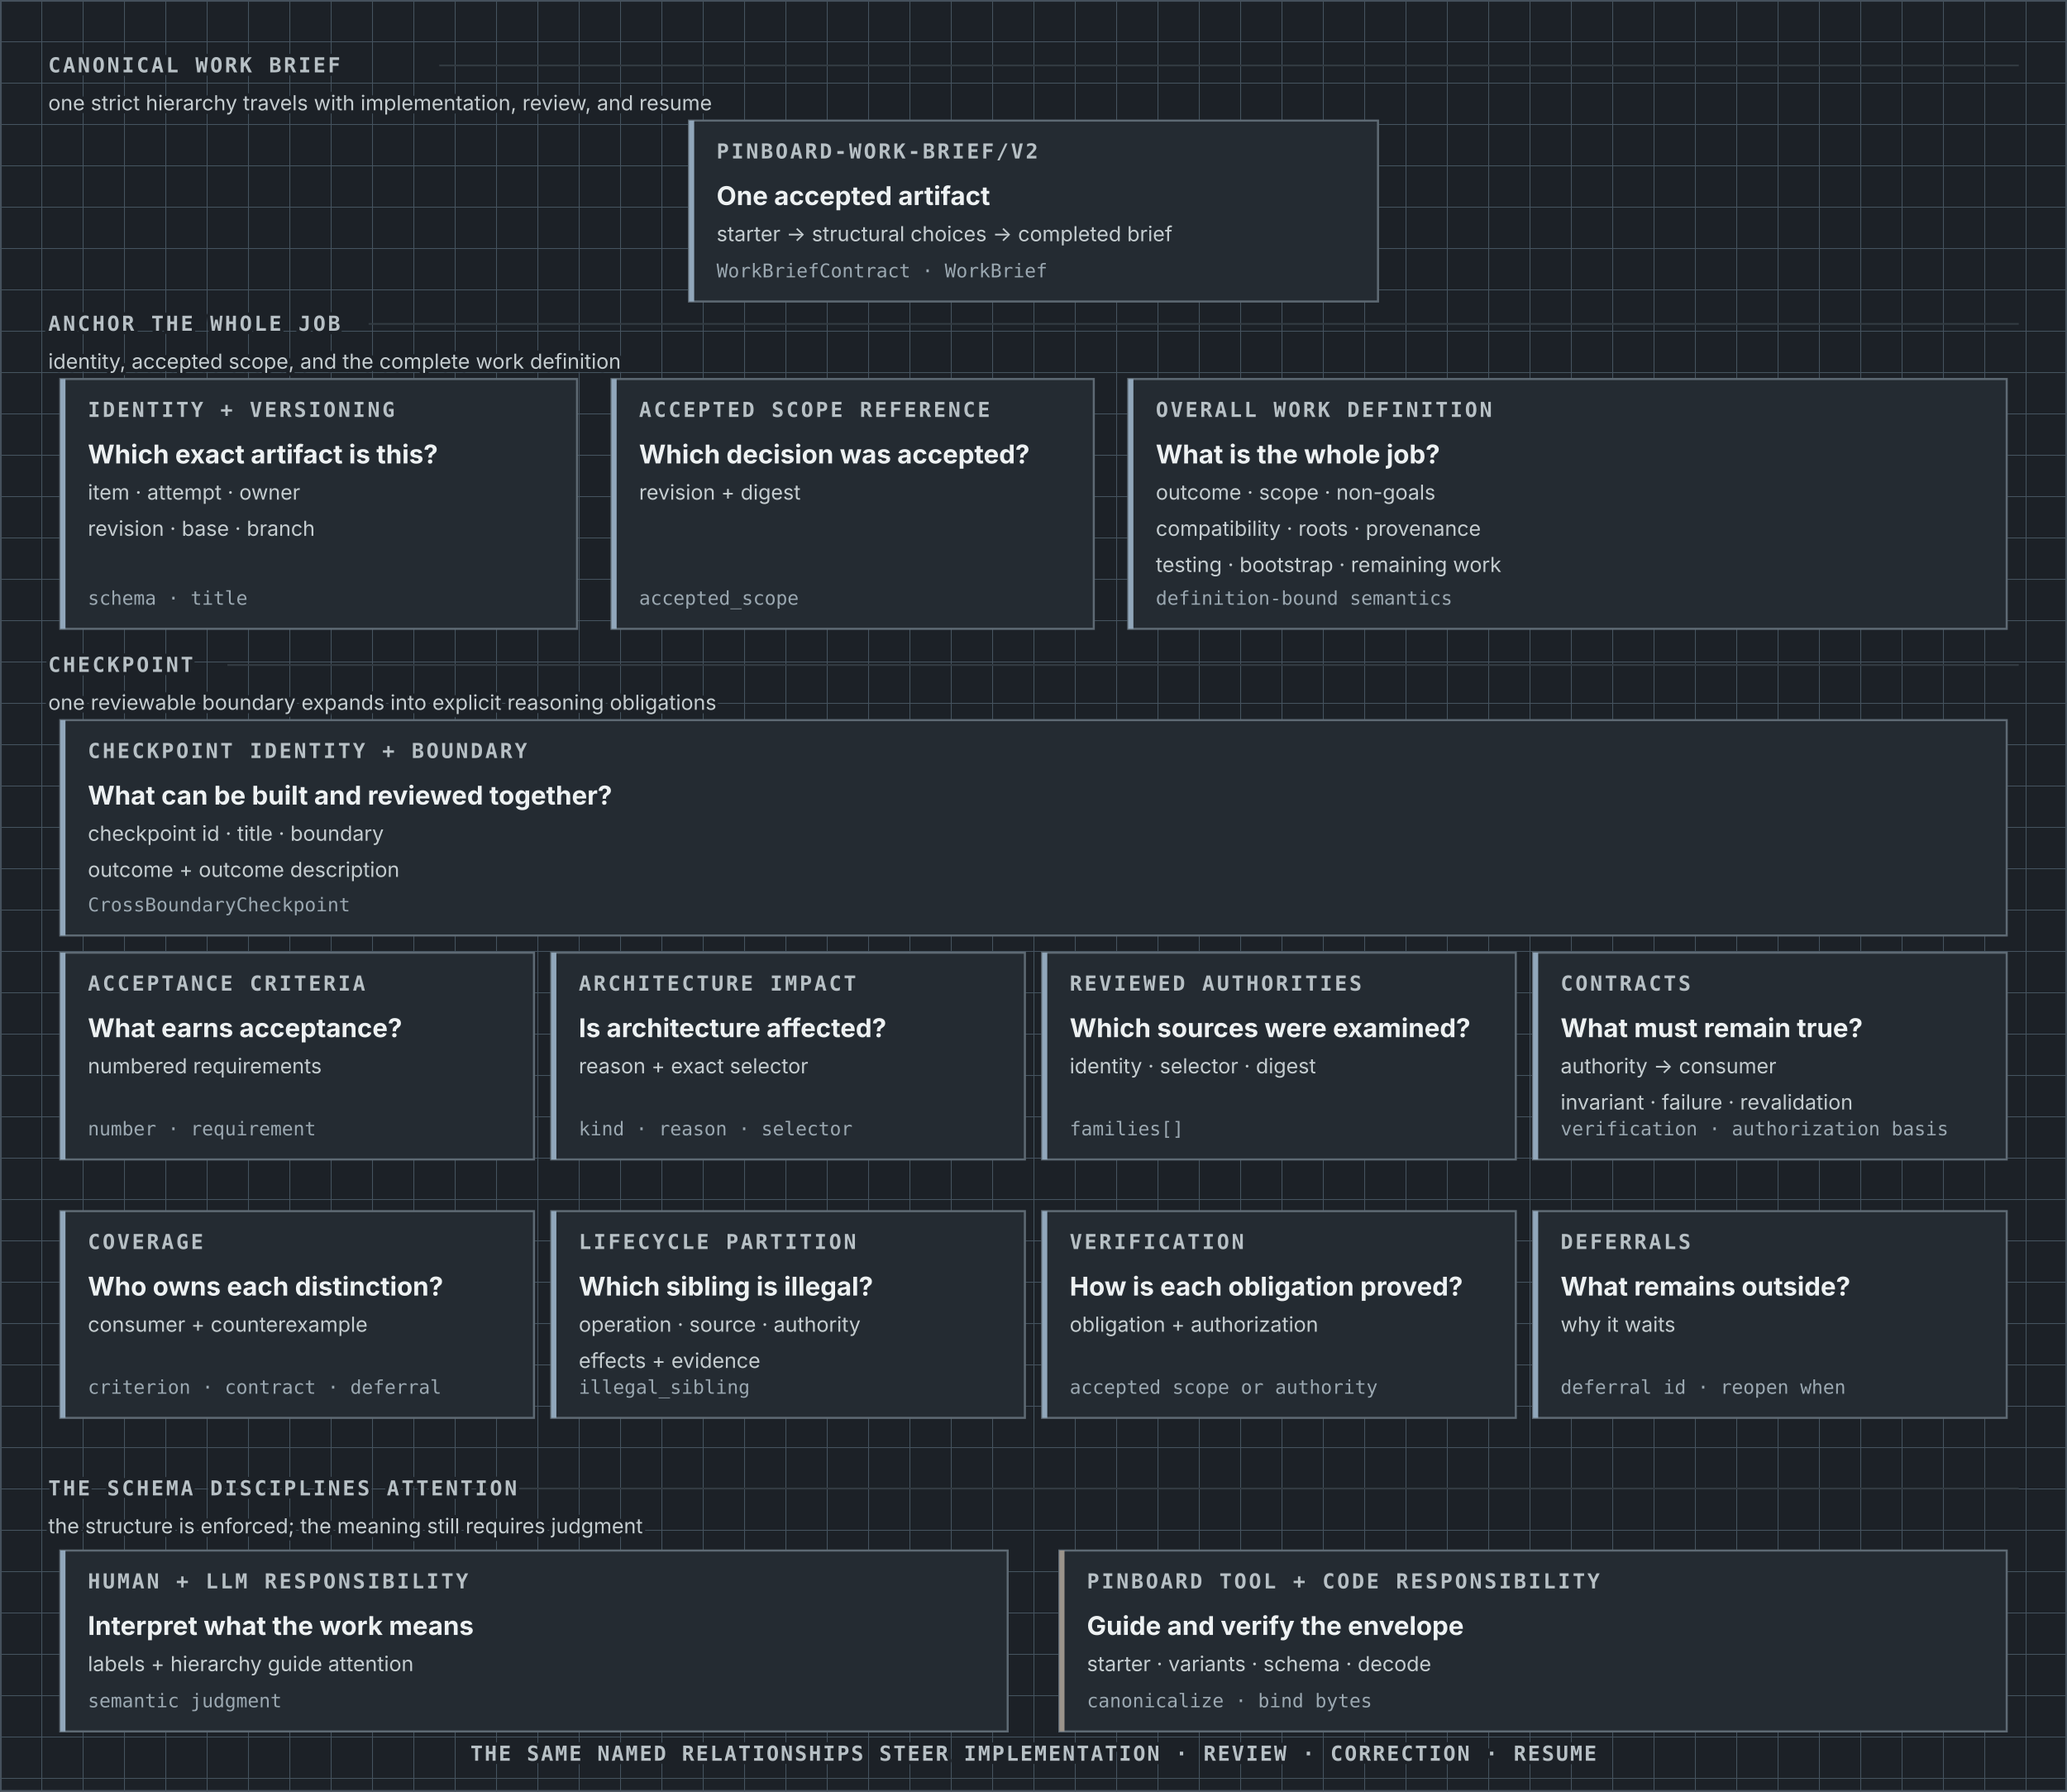
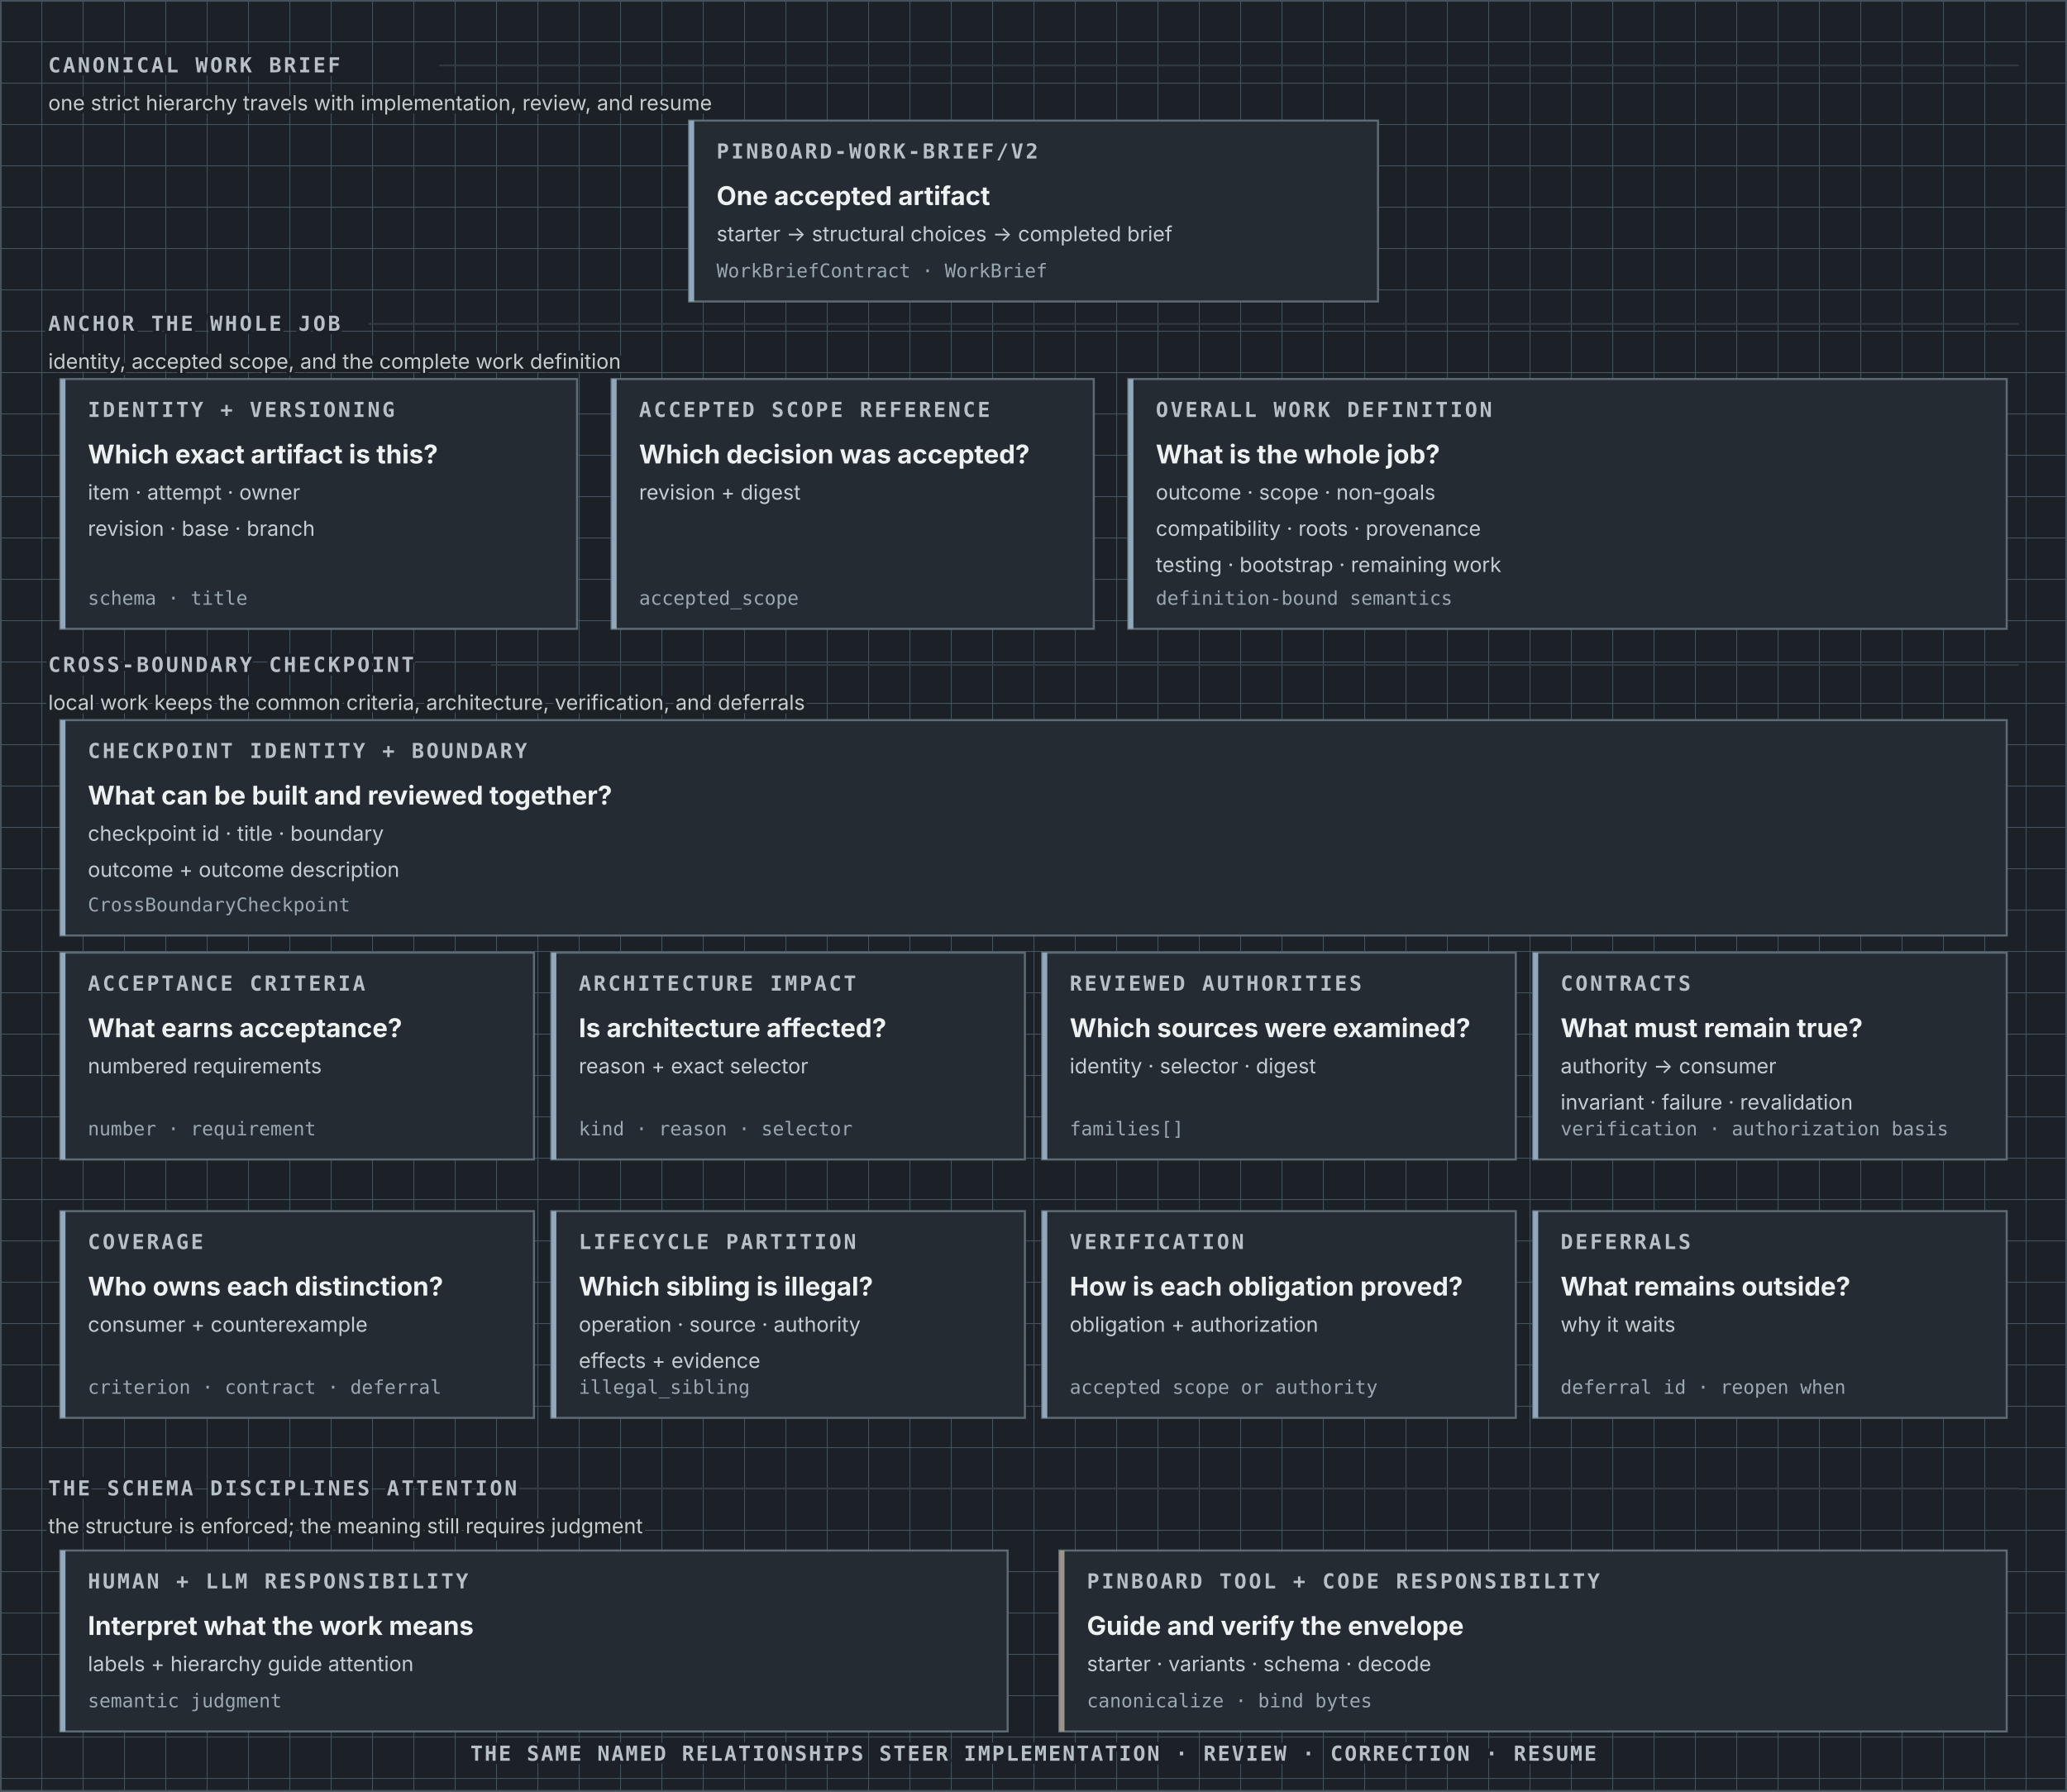
<svg xmlns="http://www.w3.org/2000/svg" role="img" aria-labelledby="title description" viewBox="0 0 1200 1040">
  <defs>
    <pattern id="grid" width="24" height="24" patternUnits="userSpaceOnUse">
      <path d="M24 0H0V24" fill="none" stroke="#45535f" stroke-width="1" />
    </pattern>
    <marker id="arrow" viewBox="0 0 10 10" refX="9" refY="5" markerWidth="7" markerHeight="7" orient="auto">
      <path d="M1 1L9 5L1 9Z" fill="#9ba8b1" />
    </marker>
    <style>
      text { font-family: ui-sans-serif, system-ui, -apple-system, BlinkMacSystemFont, "Segoe UI", sans-serif; fill: #edf1f2; }
      .section-label, .box-label, .box-meta, .connector-label, .note-meta { font-family: ui-monospace, SFMono-Regular, Menlo, monospace; }
      .section-label, .box-label { font-size: 12px; font-weight: 700; letter-spacing: 0.11em; fill: #b7c0c5; }
      .section-subtitle { font-size: 12px; fill: #c5cdd0; }
      .guide { stroke: #333b42; stroke-width: 1; }
      .connector { fill: none; stroke: #9ba8b1; stroke-width: 1.9; stroke-linecap: round; }
      .connector-label { font-size: 11px; font-weight: 700; fill: #9ba8b1; }
      .box { fill: #242b32; stroke: #5e6a74; stroke-width: 1.2; }
      .box-title { font-size: 15px; font-weight: 700; }
      .box-body { font-size: 12px; fill: #c5cdd0; }
      .box-meta { font-size: 11px; fill: #9ba8b1; }
      .note { fill: #c5cdd0; }
      .note-meta { font-weight: 700; letter-spacing: 0.08em; fill: #b7c0c5; }
      .canvas-text { paint-order: stroke fill; stroke: #1c2127; stroke-width: 4px; stroke-linejoin: round; }
    </style>
  </defs>
  <rect width="1200" height="1040" fill="#1c2127" />
  <rect width="1200" height="1040" fill="url(#grid)" />
  <rect x="0.5" y="0.5" width="1199" height="1039" fill="none" stroke="#45515c" />
  <line x1="255" y1="38" x2="1172" y2="38" class="guide" />
  <line x1="214" y1="188" x2="1172" y2="188" class="guide" />
-   <line x1="132" y1="386" x2="1172" y2="386" class="guide" />
+   <line x1="285" y1="386" x2="1172" y2="386" class="guide" />
  <line x1="300" y1="864" x2="1172" y2="864" class="guide" />
  <rect x="400" y="70" width="400" height="105" class="box" />
  <rect x="400" y="70" width="3" height="105" fill="#91a7bb" />
  <rect x="35" y="220" width="300" height="145" class="box" />
  <rect x="35" y="220" width="3" height="145" fill="#91a7bb" />
  <rect x="355" y="220" width="280" height="145" class="box" />
  <rect x="355" y="220" width="3" height="145" fill="#91a7bb" />
  <rect x="655" y="220" width="510" height="145" class="box" />
  <rect x="655" y="220" width="3" height="145" fill="#91a7bb" />
  <rect x="35" y="418" width="1130" height="125" class="box" />
  <rect x="35" y="418" width="3" height="125" fill="#91a7bb" />
  <rect x="35" y="553" width="275" height="120" class="box" />
  <rect x="35" y="553" width="3" height="120" fill="#91a7bb" />
  <rect x="320" y="553" width="275" height="120" class="box" />
  <rect x="320" y="553" width="3" height="120" fill="#91a7bb" />
  <rect x="605" y="553" width="275" height="120" class="box" />
  <rect x="605" y="553" width="3" height="120" fill="#91a7bb" />
  <rect x="890" y="553" width="275" height="120" class="box" />
  <rect x="890" y="553" width="3" height="120" fill="#91a7bb" />
  <rect x="35" y="703" width="275" height="120" class="box" />
  <rect x="35" y="703" width="3" height="120" fill="#91a7bb" />
  <rect x="320" y="703" width="275" height="120" class="box" />
  <rect x="320" y="703" width="3" height="120" fill="#91a7bb" />
  <rect x="605" y="703" width="275" height="120" class="box" />
  <rect x="605" y="703" width="3" height="120" fill="#91a7bb" />
  <rect x="890" y="703" width="275" height="120" class="box" />
  <rect x="890" y="703" width="3" height="120" fill="#91a7bb" />
  <rect x="35" y="900" width="550" height="105" class="box" />
  <rect x="35" y="900" width="3" height="105" fill="#91a7bb" />
  <rect x="615" y="900" width="550" height="105" class="box" />
  <rect x="615" y="900" width="3" height="105" fill="#9b948b" />
  <text x="28" y="42" class="section-label canvas-text">CANONICAL WORK BRIEF</text>
  <text x="28" y="64" class="section-subtitle canvas-text">one strict hierarchy travels with implementation, review, and resume</text>
  <text x="28" y="192" class="section-label canvas-text">ANCHOR THE WHOLE JOB</text>
  <text x="28" y="214" class="section-subtitle canvas-text">identity, accepted scope, and the complete work definition</text>
-   <text x="28" y="390" class="section-label canvas-text">CHECKPOINT</text>
-   <text x="28" y="412" class="section-subtitle canvas-text">one reviewable boundary expands into explicit reasoning obligations</text>
+   <text x="28" y="390" class="section-label canvas-text">CROSS-BOUNDARY CHECKPOINT</text>
+   <text x="28" y="412" class="section-subtitle canvas-text">local work keeps the common criteria, architecture, verification, and deferrals</text>
  <text x="28" y="868" class="section-label canvas-text">THE SCHEMA DISCIPLINES ATTENTION</text>
  <text x="28" y="890" class="section-subtitle canvas-text">the structure is enforced; the meaning still requires judgment</text>
  <text x="416" y="92" class="box-label">PINBOARD-WORK-BRIEF/V2</text>
  <text x="416" y="119" class="box-title">One accepted artifact</text>
  <text x="416" y="140" class="box-body">starter → structural choices → completed brief</text>
  <text x="416" y="161" class="box-meta">WorkBriefContract · WorkBrief</text>
  <text x="51" y="242" class="box-label">IDENTITY + VERSIONING</text>
  <text x="51" y="269" class="box-title">Which exact artifact is this?</text>
  <text x="51" y="290" class="box-body">item · attempt · owner</text>
  <text x="51" y="311" class="box-body">revision · base · branch</text>
  <text x="51" y="351" class="box-meta">schema · title</text>
  <text x="371" y="242" class="box-label">ACCEPTED SCOPE REFERENCE</text>
  <text x="371" y="269" class="box-title">Which decision was accepted?</text>
  <text x="371" y="290" class="box-body">revision + digest</text>
  <text x="371" y="351" class="box-meta">accepted_scope</text>
  <text x="671" y="242" class="box-label">OVERALL WORK DEFINITION</text>
  <text x="671" y="269" class="box-title">What is the whole job?</text>
  <text x="671" y="290" class="box-body">outcome · scope · non-goals</text>
  <text x="671" y="311" class="box-body">compatibility · roots · provenance</text>
  <text x="671" y="332" class="box-body">testing · bootstrap · remaining work</text>
  <text x="671" y="351" class="box-meta">definition-bound semantics</text>
  <text x="51" y="440" class="box-label">CHECKPOINT IDENTITY + BOUNDARY</text>
  <text x="51" y="467" class="box-title">What can be built and reviewed together?</text>
  <text x="51" y="488" class="box-body">checkpoint id · title · boundary</text>
  <text x="51" y="509" class="box-body">outcome + outcome description</text>
  <text x="51" y="529" class="box-meta">CrossBoundaryCheckpoint</text>
  <text x="51" y="575" class="box-label">ACCEPTANCE CRITERIA</text>
  <text x="51" y="602" class="box-title">What earns acceptance?</text>
  <text x="51" y="623" class="box-body">numbered requirements</text>
  <text x="51" y="659" class="box-meta">number · requirement</text>
  <text x="336" y="575" class="box-label">ARCHITECTURE IMPACT</text>
  <text x="336" y="602" class="box-title">Is architecture affected?</text>
  <text x="336" y="623" class="box-body">reason + exact selector</text>
  <text x="336" y="659" class="box-meta">kind · reason · selector</text>
  <text x="621" y="575" class="box-label">REVIEWED AUTHORITIES</text>
  <text x="621" y="602" class="box-title">Which sources were examined?</text>
  <text x="621" y="623" class="box-body">identity · selector · digest</text>
  <text x="621" y="659" class="box-meta">families[]</text>
  <text x="906" y="575" class="box-label">CONTRACTS</text>
  <text x="906" y="602" class="box-title">What must remain true?</text>
  <text x="906" y="623" class="box-body">authority → consumer</text>
  <text x="906" y="644" class="box-body">invariant · failure · revalidation</text>
  <text x="906" y="659" class="box-meta">verification · authorization basis</text>
  <text x="51" y="725" class="box-label">COVERAGE</text>
  <text x="51" y="752" class="box-title">Who owns each distinction?</text>
  <text x="51" y="773" class="box-body">consumer + counterexample</text>
  <text x="51" y="809" class="box-meta">criterion · contract · deferral</text>
  <text x="336" y="725" class="box-label">LIFECYCLE PARTITION</text>
  <text x="336" y="752" class="box-title">Which sibling is illegal?</text>
  <text x="336" y="773" class="box-body">operation · source · authority</text>
  <text x="336" y="794" class="box-body">effects + evidence</text>
  <text x="336" y="809" class="box-meta">illegal_sibling</text>
  <text x="621" y="725" class="box-label">VERIFICATION</text>
  <text x="621" y="752" class="box-title">How is each obligation proved?</text>
  <text x="621" y="773" class="box-body">obligation + authorization</text>
  <text x="621" y="809" class="box-meta">accepted scope or authority</text>
  <text x="906" y="725" class="box-label">DEFERRALS</text>
  <text x="906" y="752" class="box-title">What remains outside?</text>
  <text x="906" y="773" class="box-body">why it waits</text>
  <text x="906" y="809" class="box-meta">deferral id · reopen when</text>
  <text x="51" y="922" class="box-label">HUMAN + LLM RESPONSIBILITY</text>
  <text x="51" y="949" class="box-title">Interpret what the work means</text>
  <text x="51" y="970" class="box-body">labels + hierarchy guide attention</text>
  <text x="51" y="991" class="box-meta">semantic judgment</text>
  <text x="631" y="922" class="box-label">PINBOARD TOOL + CODE RESPONSIBILITY</text>
  <text x="631" y="949" class="box-title">Guide and verify the envelope</text>
  <text x="631" y="970" class="box-body">starter · variants · schema · decode</text>
  <text x="631" y="991" class="box-meta">canonicalize · bind bytes</text>
  <text x="600" y="1022" text-anchor="middle" font-size="12" class="note-meta canvas-text">THE SAME NAMED RELATIONSHIPS STEER IMPLEMENTATION · REVIEW · CORRECTION · RESUME</text>
</svg>
